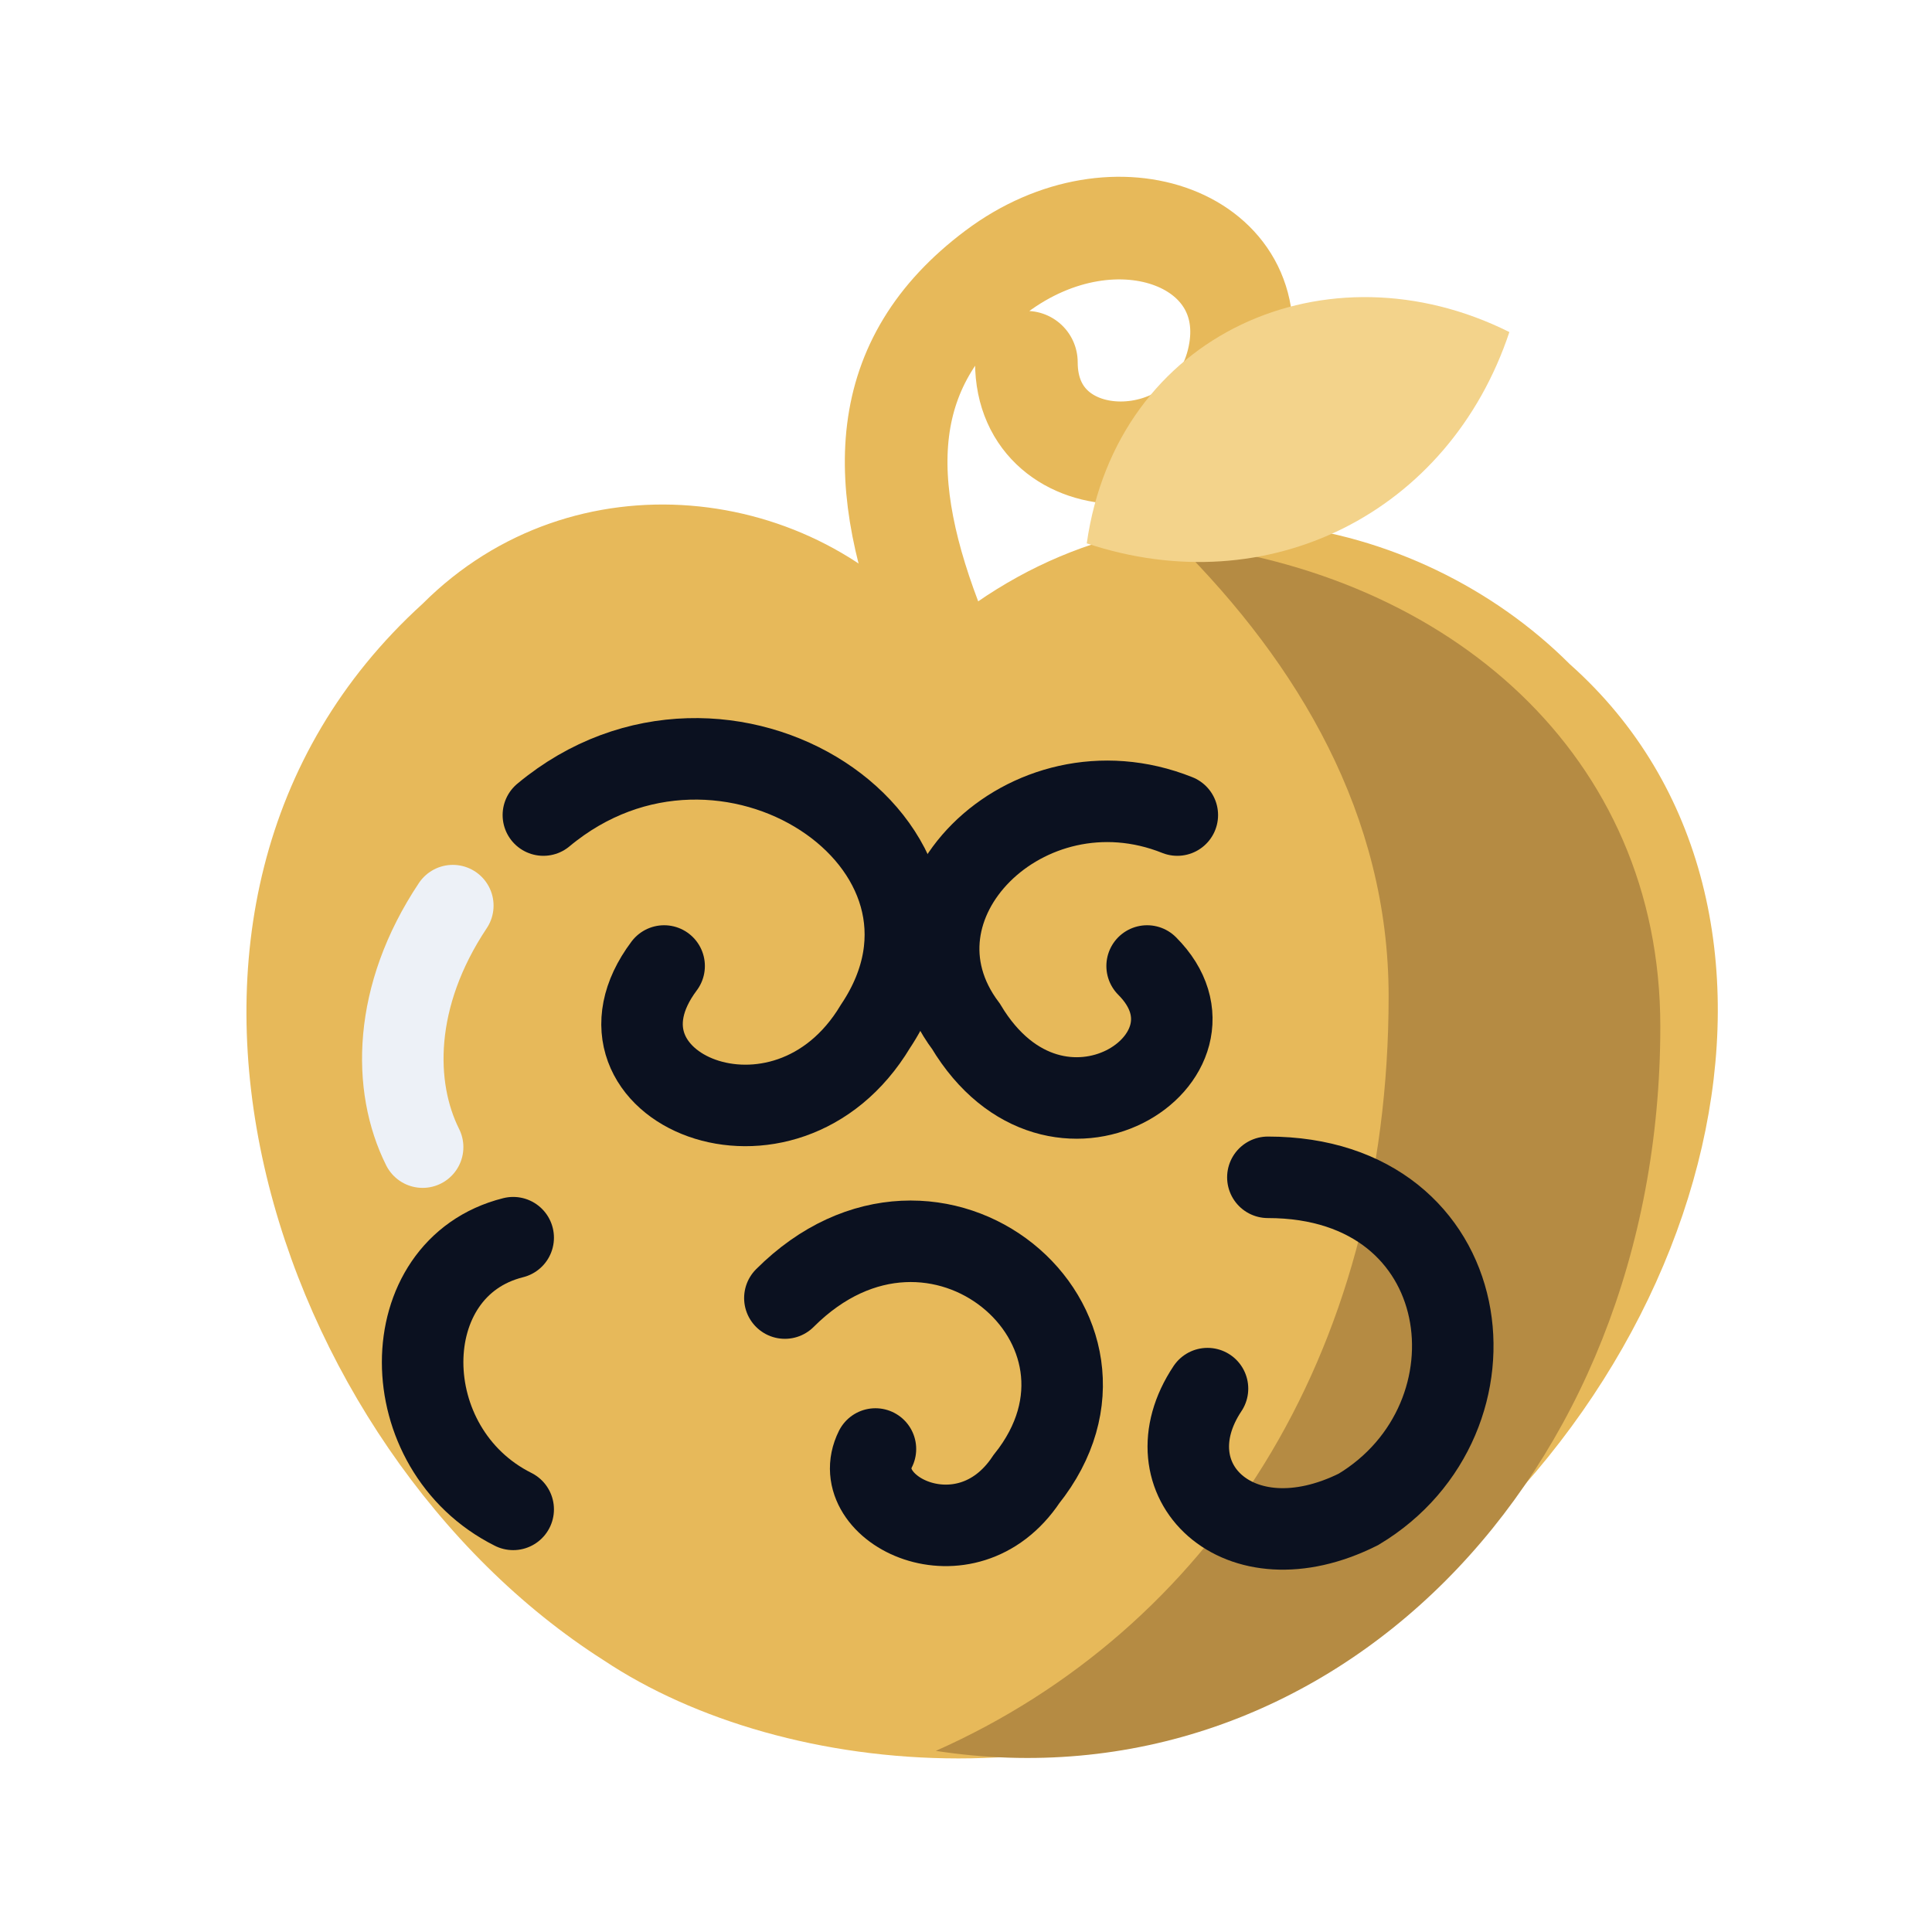
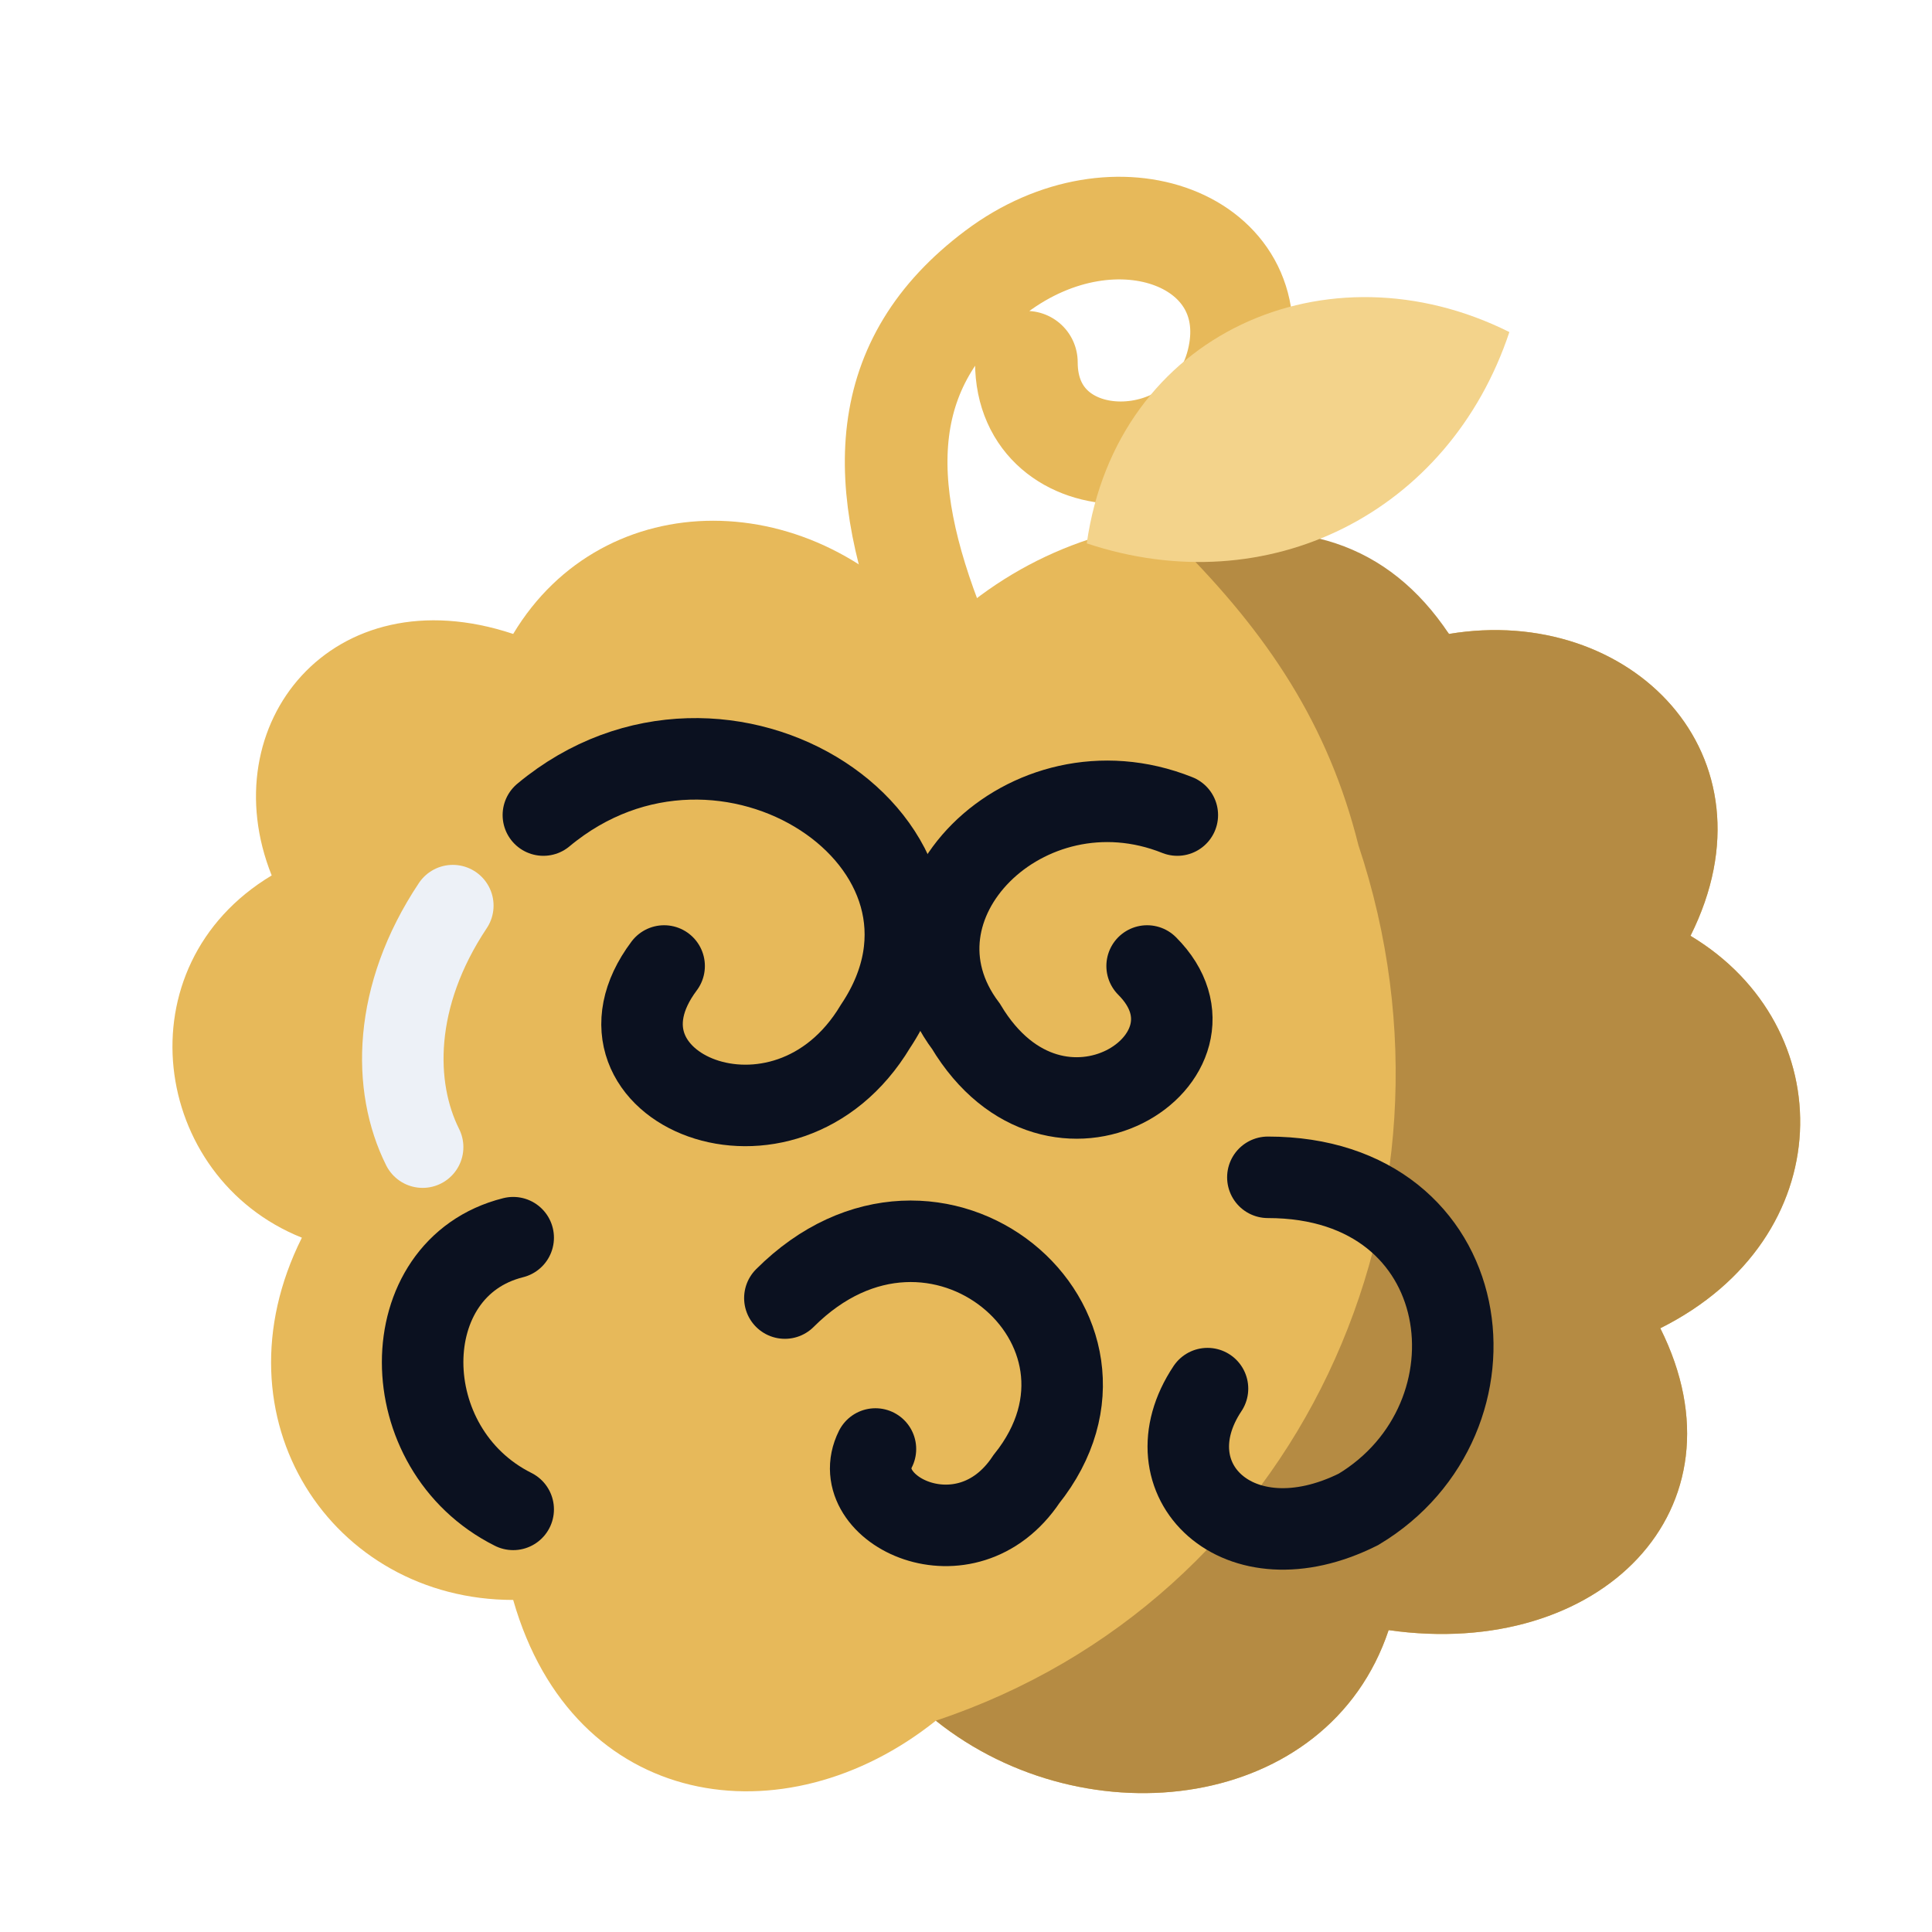
<svg xmlns="http://www.w3.org/2000/svg" viewBox="0 0 64 64" fill="none" role="img" aria-labelledby="title desc">
-   <path d="M31 21c-4-5-12-6-17-1C3 30 9 48 20 55c6 4 17 5 25-1 12-8 16-24 7-32-5-5-14-7-21-1Z" fill="#e7b95a" />
-   <path d="M39 18c9 1 16 7 16 16 0 15-11 26-24 24 9-4 15-13 15-25 0-6-3-11-7-15Z" fill="#b58b43" />
+   <path d="M31 21c-4-5-11-5-14 0-6-2-10 3-8 8-5 3-4 10 1 12-3 6 1 12 7 12 2 7 9 8 14 4 5 4 13 3 15-3 7 1 12-4 9-10 6-3 6-10 1-13 3-6-2-11-8-10-4-5-12-5-17 0Z" fill="#e7b95a" />
+   <path d="M39 18c4-1 7 0 9 3 6-1 11 4 8 10 5 3 5 10-1 13 3 6-2 11-9 10-2 6-10 7-15 3 12-4 18-17 14-29-1-4-3-7-6-10Z" fill="#b58b43" />
  <path d="M31 21c-2-5-2-9 2-12 4-3 9-1 8 3-1 4-7 4-7 0" stroke="#e7b95a" stroke-width="3.4" stroke-linecap="round" />
  <path d="M36 18c1-7 8-10 14-7-2 6-8 9-14 7Z" fill="#f3d38b" />
  <g stroke="#0b1120" stroke-width="2.7" stroke-linecap="round">
    <path d="M18 27c6-5 15 1 11 7-3 5-10 2-7-2m-5 9c-4 1-4 7 0 9" />
    <path d="M39 27c-5-2-10 3-7 7 3 5 9 1 6-2m4 7c7 0 8 8 3 11-4 2-7-1-5-4" />
    <path d="M26 43c5-5 12 1 8 6-2 3-6 1-5-1" />
  </g>
  <path d="M15 30c-2 3-2 6-1 8" stroke="#edf1f7" stroke-width="2.7" stroke-linecap="round" />
</svg>
